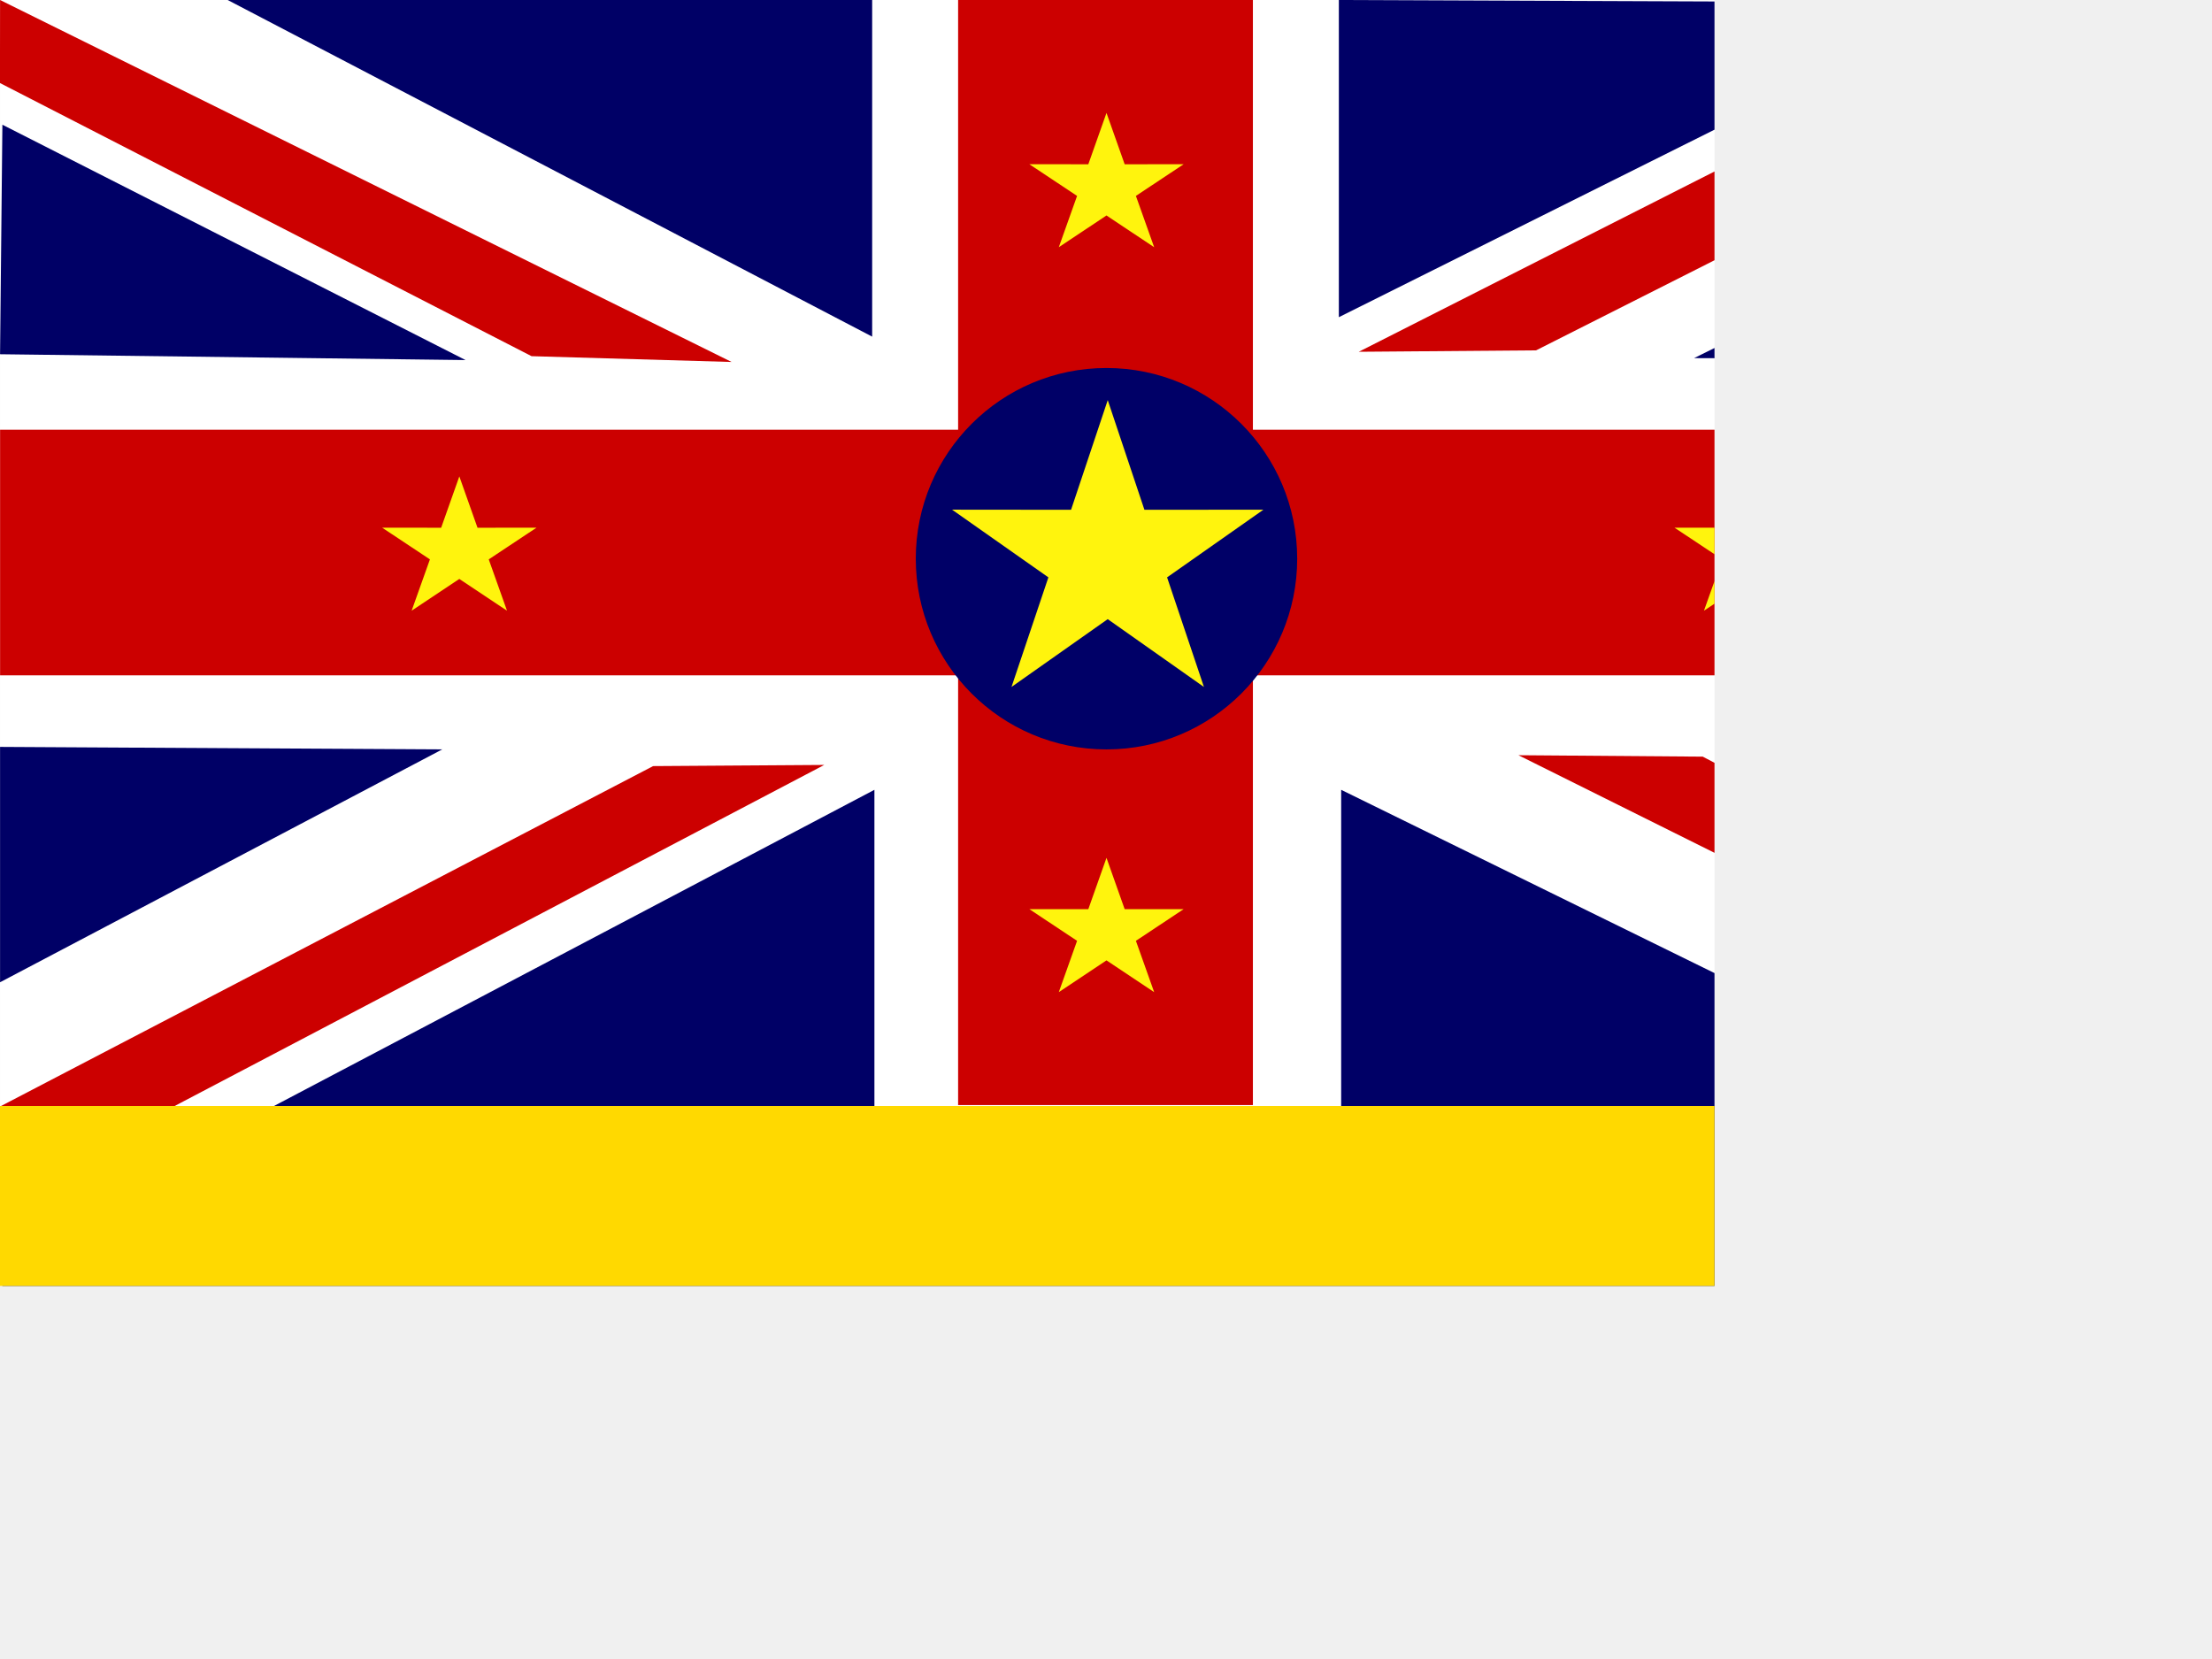
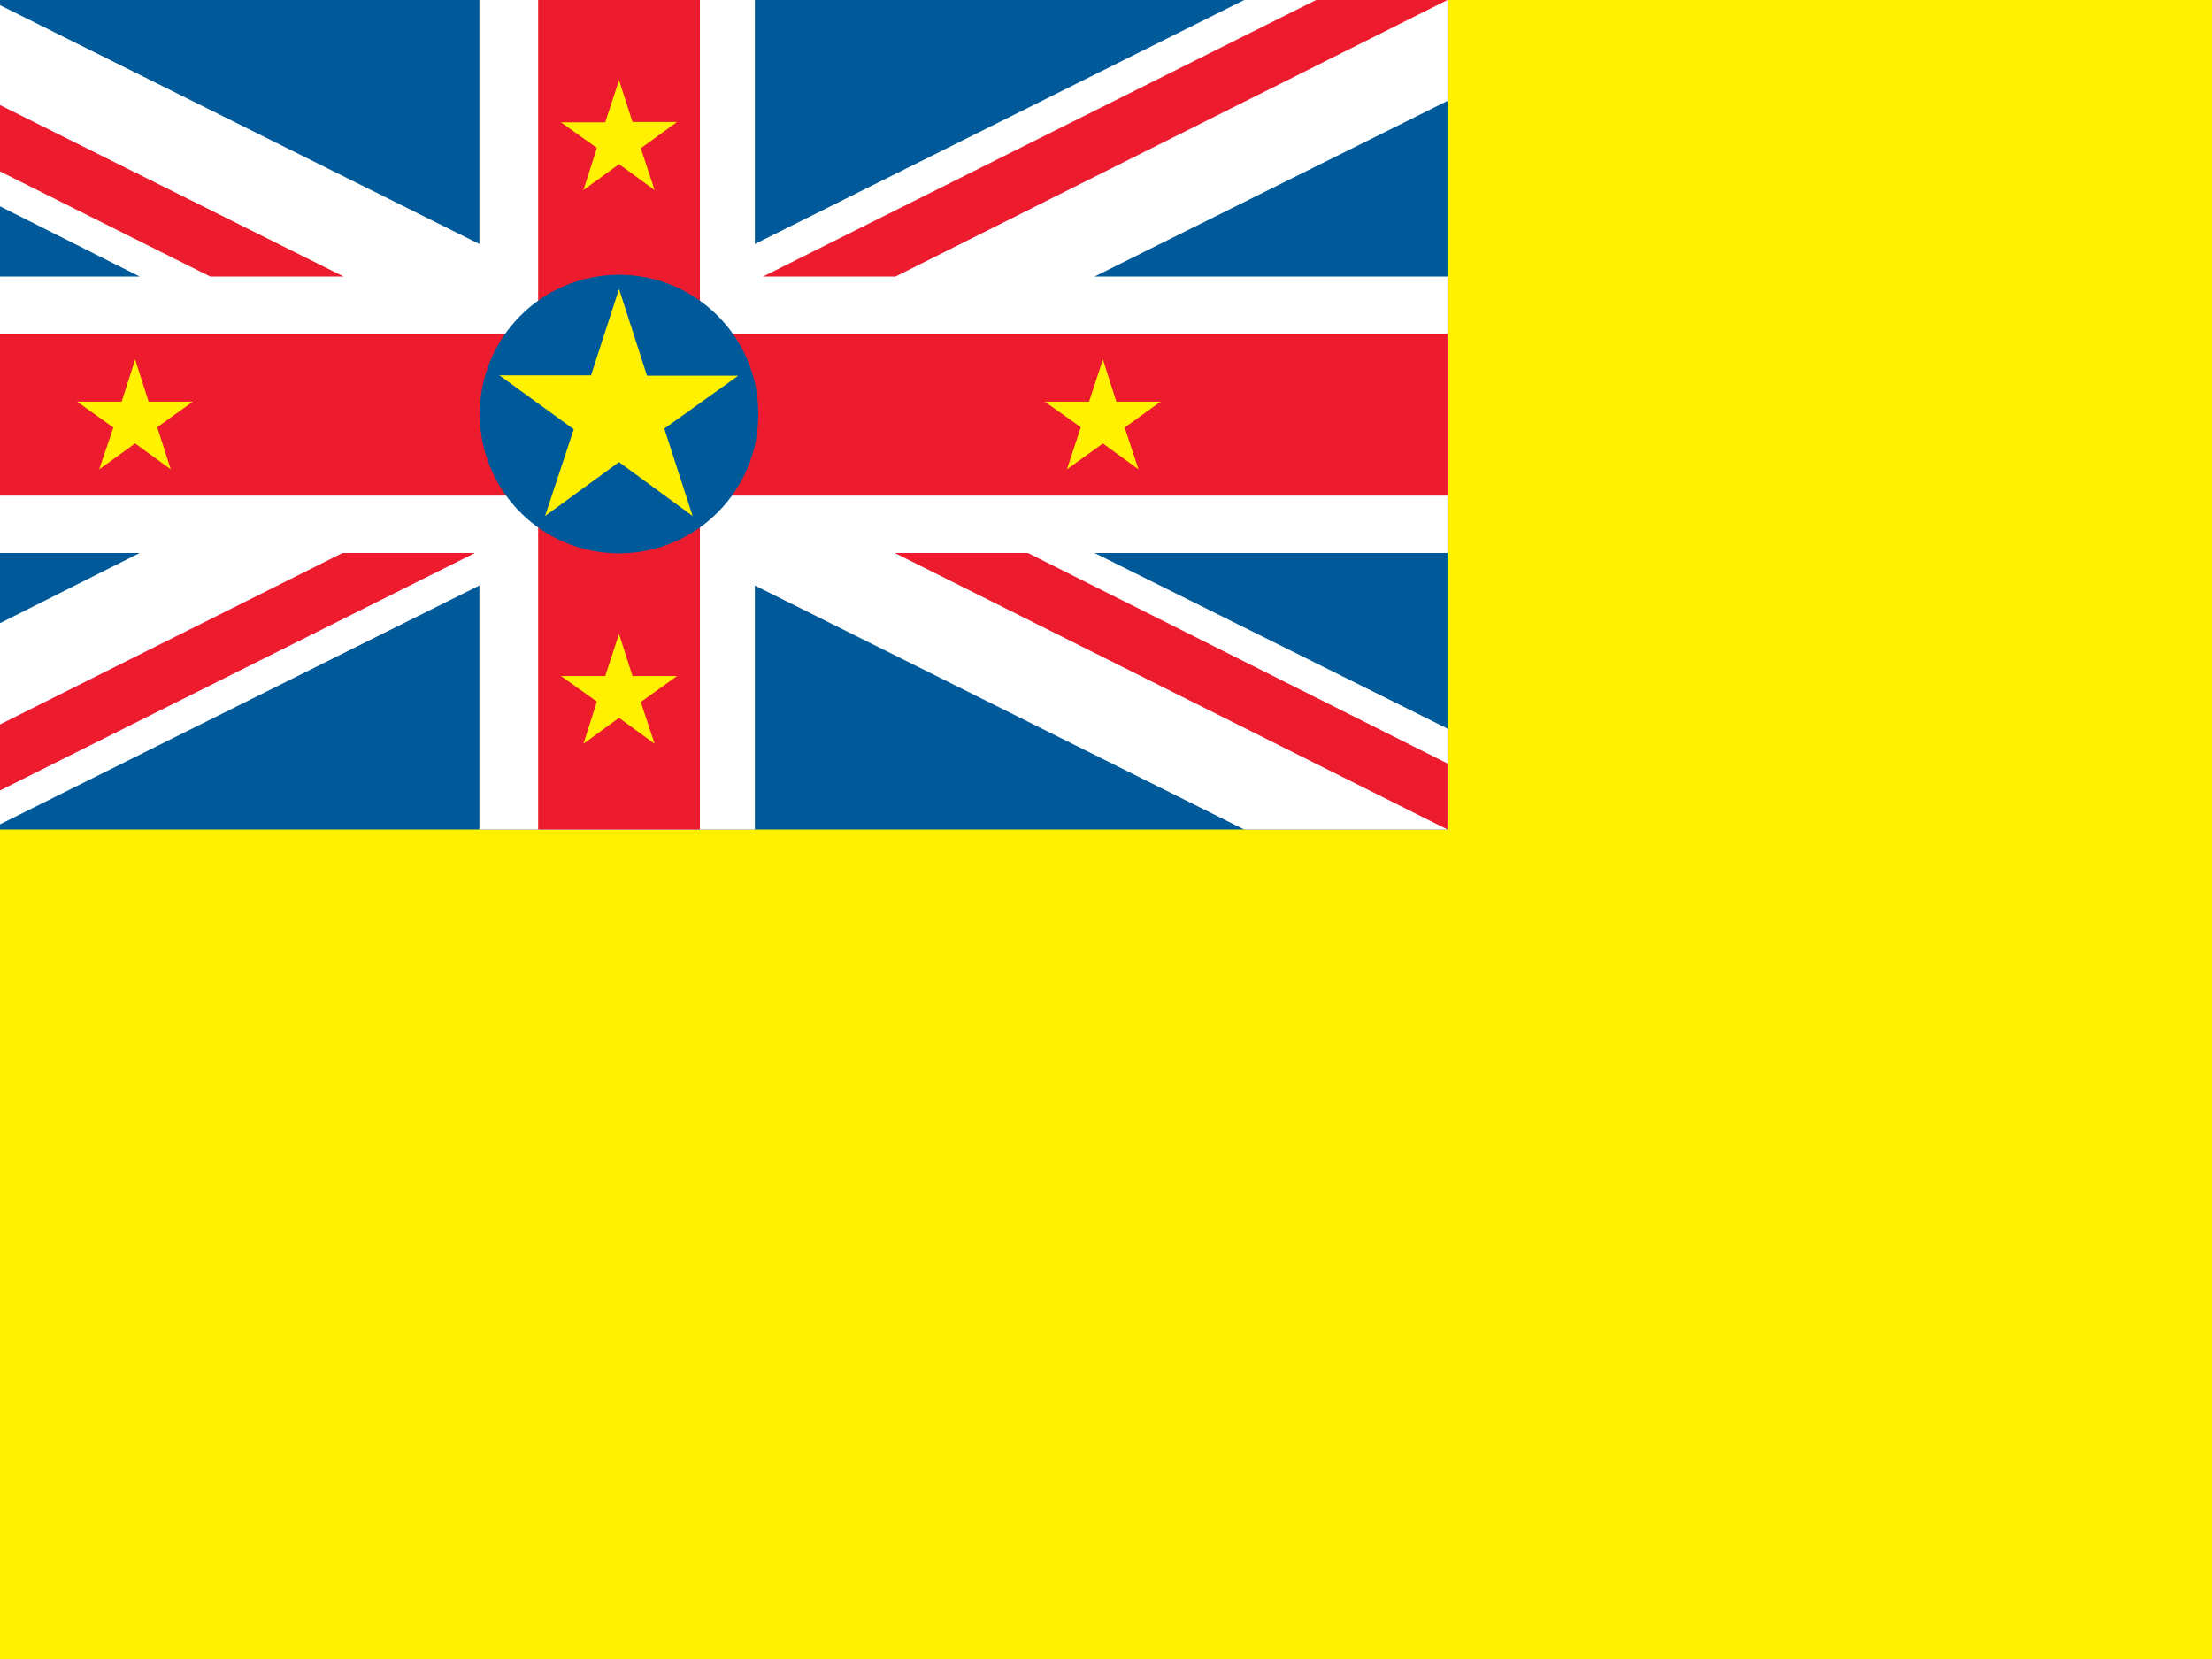
- <svg xmlns="http://www.w3.org/2000/svg" height="480" width="640" viewBox="0 0 640 480">
-   <defs>
-     <clipPath id="a">
-       <path fill-opacity=".67" d="M0 0h496.06v372.05h-496.06z" />
-     </clipPath>
-   </defs>
-   <g clip-path="url(#a)">
-     <path fill-rule="evenodd" fill="#fff" d="M.017 0h644.519v320.099h-644.519z" />
-     <path d="M.017 0l-.026 24.025 153.805 79.029 57.878 1.677-211.659-104.731z" fill="#c00" />
-     <path d="M65.87 0l186.473 97.398v-97.397h-186.46z" fill="#006" />
-     <path fill="#c00" d="M277.212 0v124.339h-277.187v71.051h277.187v124.339h85.29v-124.339h277.187v-71.051h-277.187v-124.339h-85.29z" />
-     <path d="M387.37 0v91.775l182.421-91.062-182.421-.712z" fill="#006" />
-     <path d="M393.137 101.78l51.298-.413 199.31-100.656-52.885.862-197.723 100.207z" fill="#c00" />
-     <path d="M.017 216.108v68.09l127.936-67.374-127.936-.723z" fill="#006" />
-     <path d="M492.663 218.921l-53.332-.414 201.039 100.094-1.322-22.9-146.386-76.78zm-442.693 101.371l188.511-98.971-49.518.335-188.95 98.494" fill="#c00" />
-     <path d="M642.391 28.12l-152.244 75.496 150.218.563v112.498h-127.935l126.752 68.677 1.86 34.939-67.702-.809-185.299-90.966v91.775h-135.045v-91.775l-173.816 91.527-78.501.248v319.724h1279.349v-639.462l-636.288-.555m-643.049 36.088l-.675 66.403 134.684 1.688-134-68.09z" fill="#006" />
-     <g fill-rule="evenodd" fill="#ffd900">
-       <path d="M640.017 0h640.017v640.017h-640.017zM0 320.008h675.407v320.008h-675.407z" />
-     </g>
-     <g fill-rule="evenodd">
-       <path d="M375.319 161.649c0 30.473-24.705 55.178-55.179 55.178-30.473 0-55.178-24.703-55.178-55.178s24.703-55.178 55.178-55.178c30.475 0 55.178 24.703 55.178 55.178z" fill="#000067" />
-       <path fill="#fff40d" d="M309.892 147.496l10.612-31.729 10.611 31.727 34.43-.023-27.872 19.579 10.665 31.713-27.839-19.625-27.839 19.62 10.67-31.708-27.868-19.588zm191.657 5.194l5.259-14.853 5.259 14.853 17.064-.01-13.814 9.166 5.286 14.848-13.797-9.189-13.796 9.186 5.287-14.845-13.81-9.169zm-186.666 110.364l5.259-14.853 5.259 14.853 17.064-.01-13.814 9.166 5.286 14.848-13.797-9.189-13.796 9.186 5.287-14.845-13.81-9.169zm0-215.528l5.259-14.853 5.259 14.853 17.064-.01-13.814 9.166 5.286 14.848-13.797-9.189-13.796 9.186 5.287-14.845-13.81-9.169zm-187.243 105.164l5.259-14.853 5.259 14.853 17.063-.01-13.813 9.166 5.285 14.848-13.796-9.189-13.797 9.186 5.289-14.845-13.812-9.169z" />
-     </g>
-   </g>
+ <svg xmlns="http://www.w3.org/2000/svg" width="640" height="480" viewBox="0 0 640 480">
+   <style type="text/css">
+ 		.st0{fill:#FFF100;}
+ 		.st1{fill:#005A9A;}
+ 		.st2{fill:#FFFFFF;}
+ 		.st3{fill:#EC1B2E;}
+ 	</style>
+   <rect class="st0" id="_x31_4" width="640" height="480" />
+   <rect class="st1" id="_x31_3" width="418.8" height="240" />
+   <polygon class="st2" points="0,1.5 0,59.7 40.4,80 0,80 0,160 40.4,160 0,180.3 0,238.5 138.7,169.4 138.7,240 218.4,240 218.4,169.4 360,240 418.8,240 418.8,210.8 316.7,160 418.8,160 418.8,80 316.7,80 418.8,29.2 418.8,0 360,0 218.4,70.6 218.4,0 138.7,0 138.7,70.6" />
+   <polygon class="st3" id="_x31_1" points="380.8,0 220.8,80 259.1,80 418.8,0" />
+   <polygon class="st3" id="_x31_0" points="418.8,240 258.9,160 297.4,160 418.8,220.9" />
+   <polygon class="st3" points="0,49.6 60.8,80 99.4,80 0,30.4" />
+   <polygon class="st3" points="0,228.7 137.4,160 99.1,160 0,209.6" />
+   <polygon class="st3" points="0,96.6 0,143.4 155.7,143.4 155.7,240 202.5,240 202.5,143.4 418.8,143.4 418.8,96.6 202.5,96.6 202.5,0 155.7,0 155.7,96.6" />
+   <ellipse class="st1" id="_x36_" transform="matrix(1 -9.055775e-03 9.055775e-03 1 -1.0777 1.6264)" cx="179.1" cy="119.8" rx="40.3" ry="40.3" />
+   <polygon class="st0" id="_x35_" points="39.1,104 35.2,116.2 22.3,116.2 32.8,123.7 28.7,135.8 39.1,128.3 49.4,135.8 45.5,123.6 55.8,116.2 43,116.2" />
+   <polygon class="st0" id="_x34_" points="179.1,23.2 183,35.3 195.9,35.3 185.4,42.9 189.4,55 179.1,47.5 168.8,55 172.7,42.8 162.3,35.4 175.1,35.4" />
+   <polygon class="st0" id="_x33_" points="179.1,183.4 183,195.6 195.9,195.6 185.4,203.1 189.4,215.2 179.1,207.7 168.8,215.2 172.7,203 162.3,195.6 175.1,195.6" />
+   <polygon class="st0" id="_x32_" points="179.1,83.6 171,108.6 144.5,108.6 166,124.2 157.7,149.3 179.1,133.7 200.4,149.3 192.2,124 213.6,108.7 187.2,108.7" />
+   <polygon class="st0" id="_x31_" points="319.1,104 323,116.2 335.8,116.2 325.4,123.7 329.4,135.8 319.1,128.3 308.7,135.8 312.7,123.6 302.3,116.2 315.1,116.2" />
</svg>
